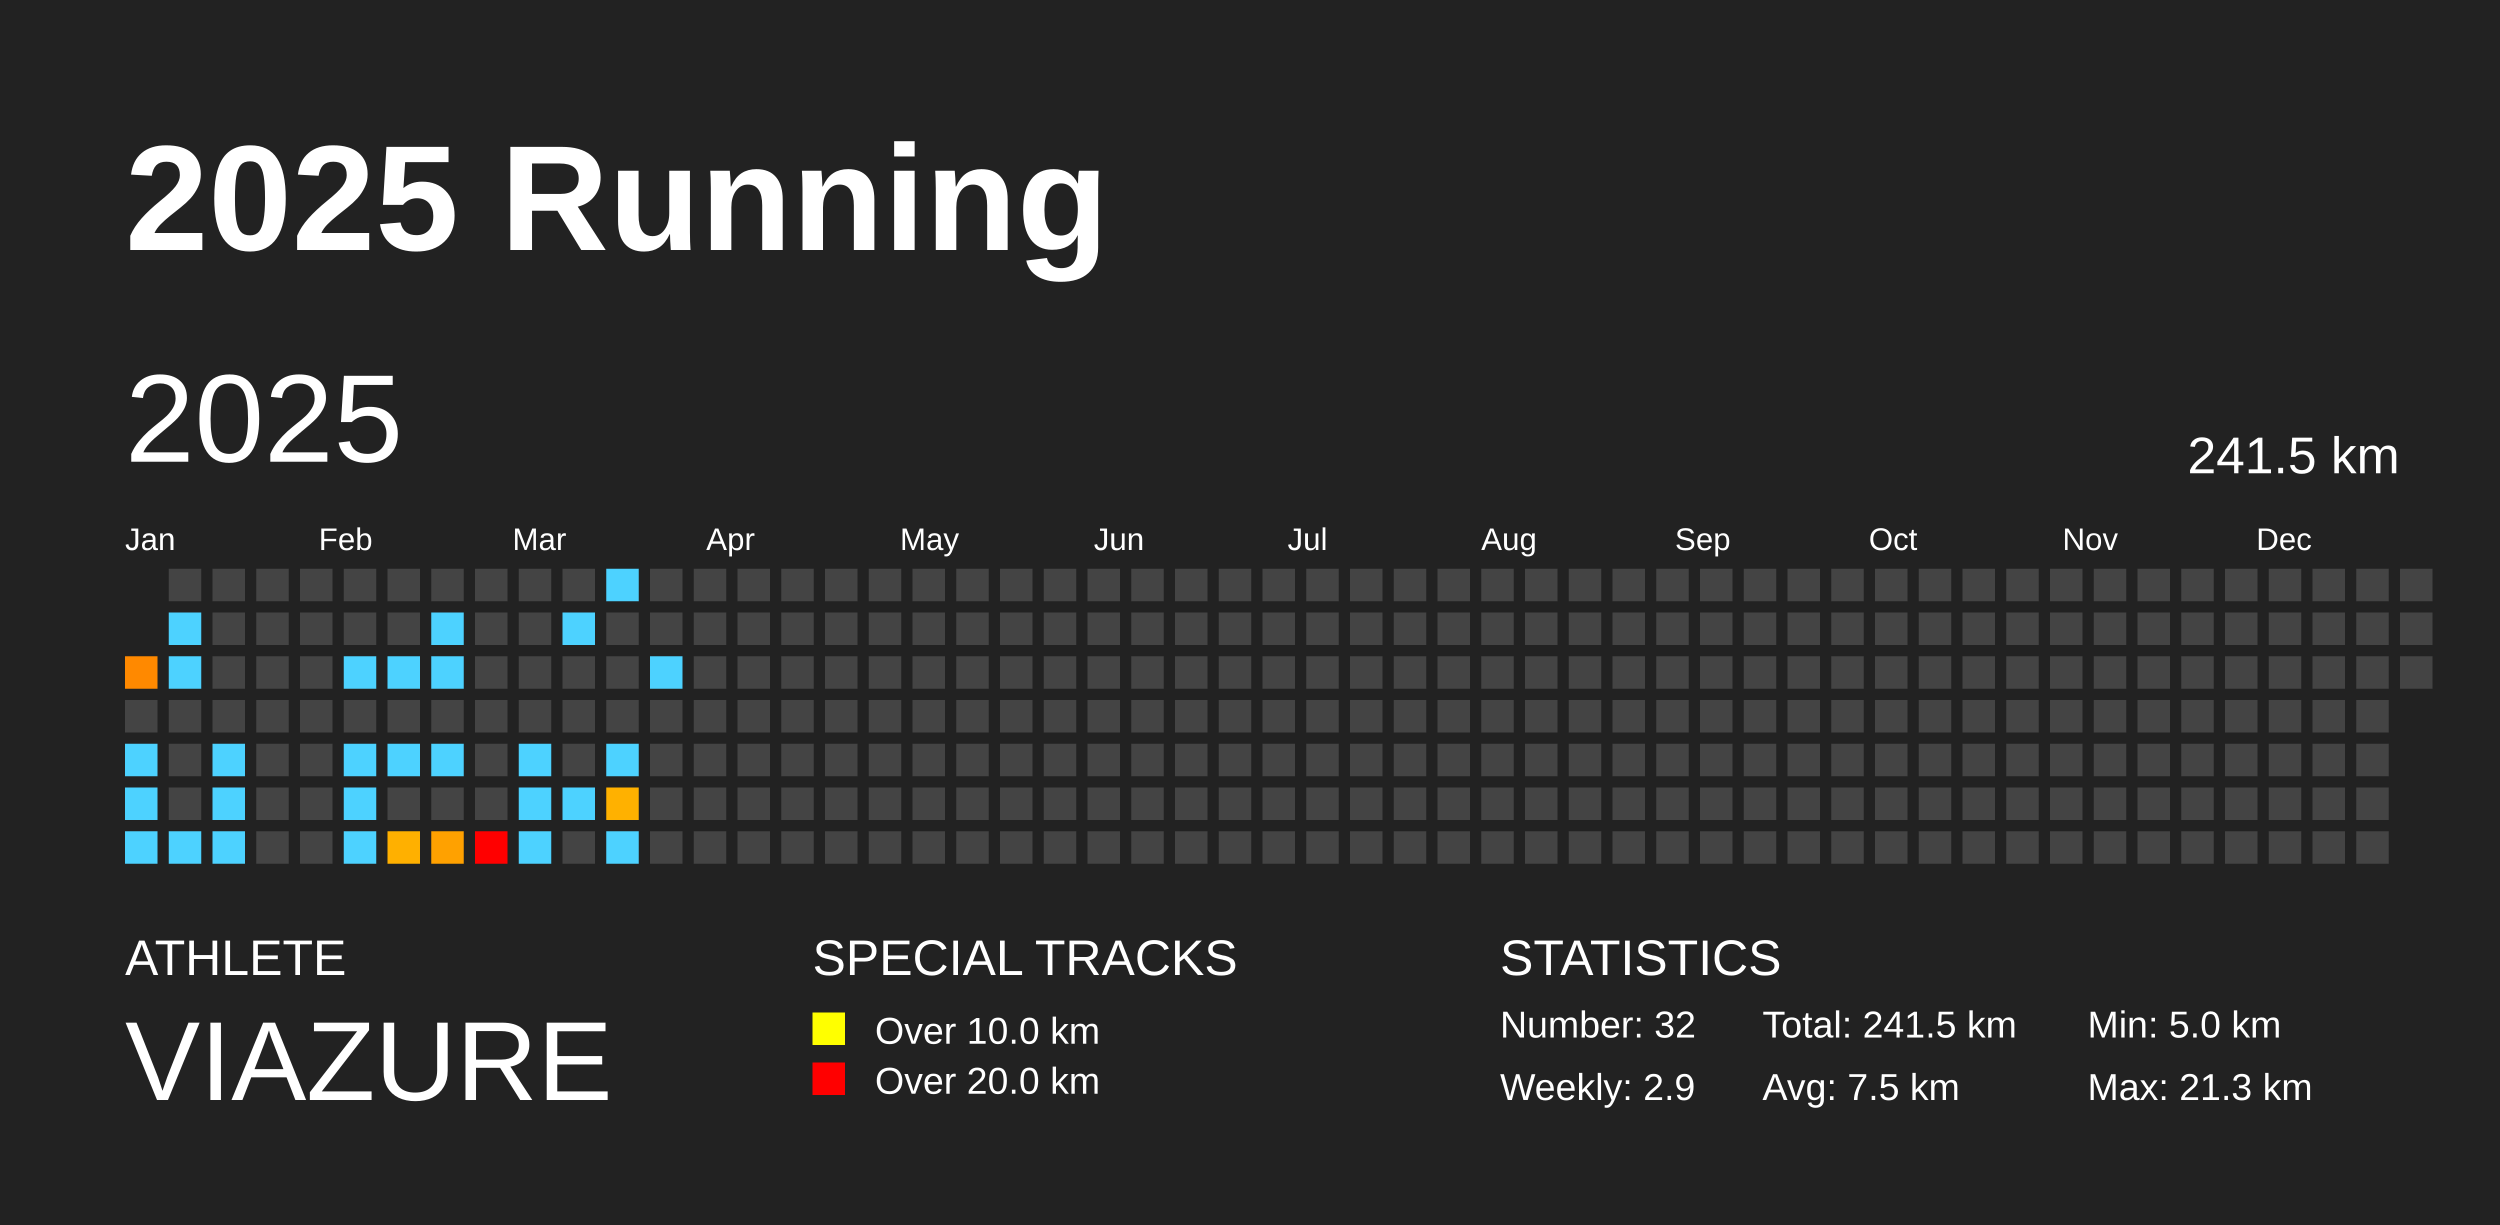
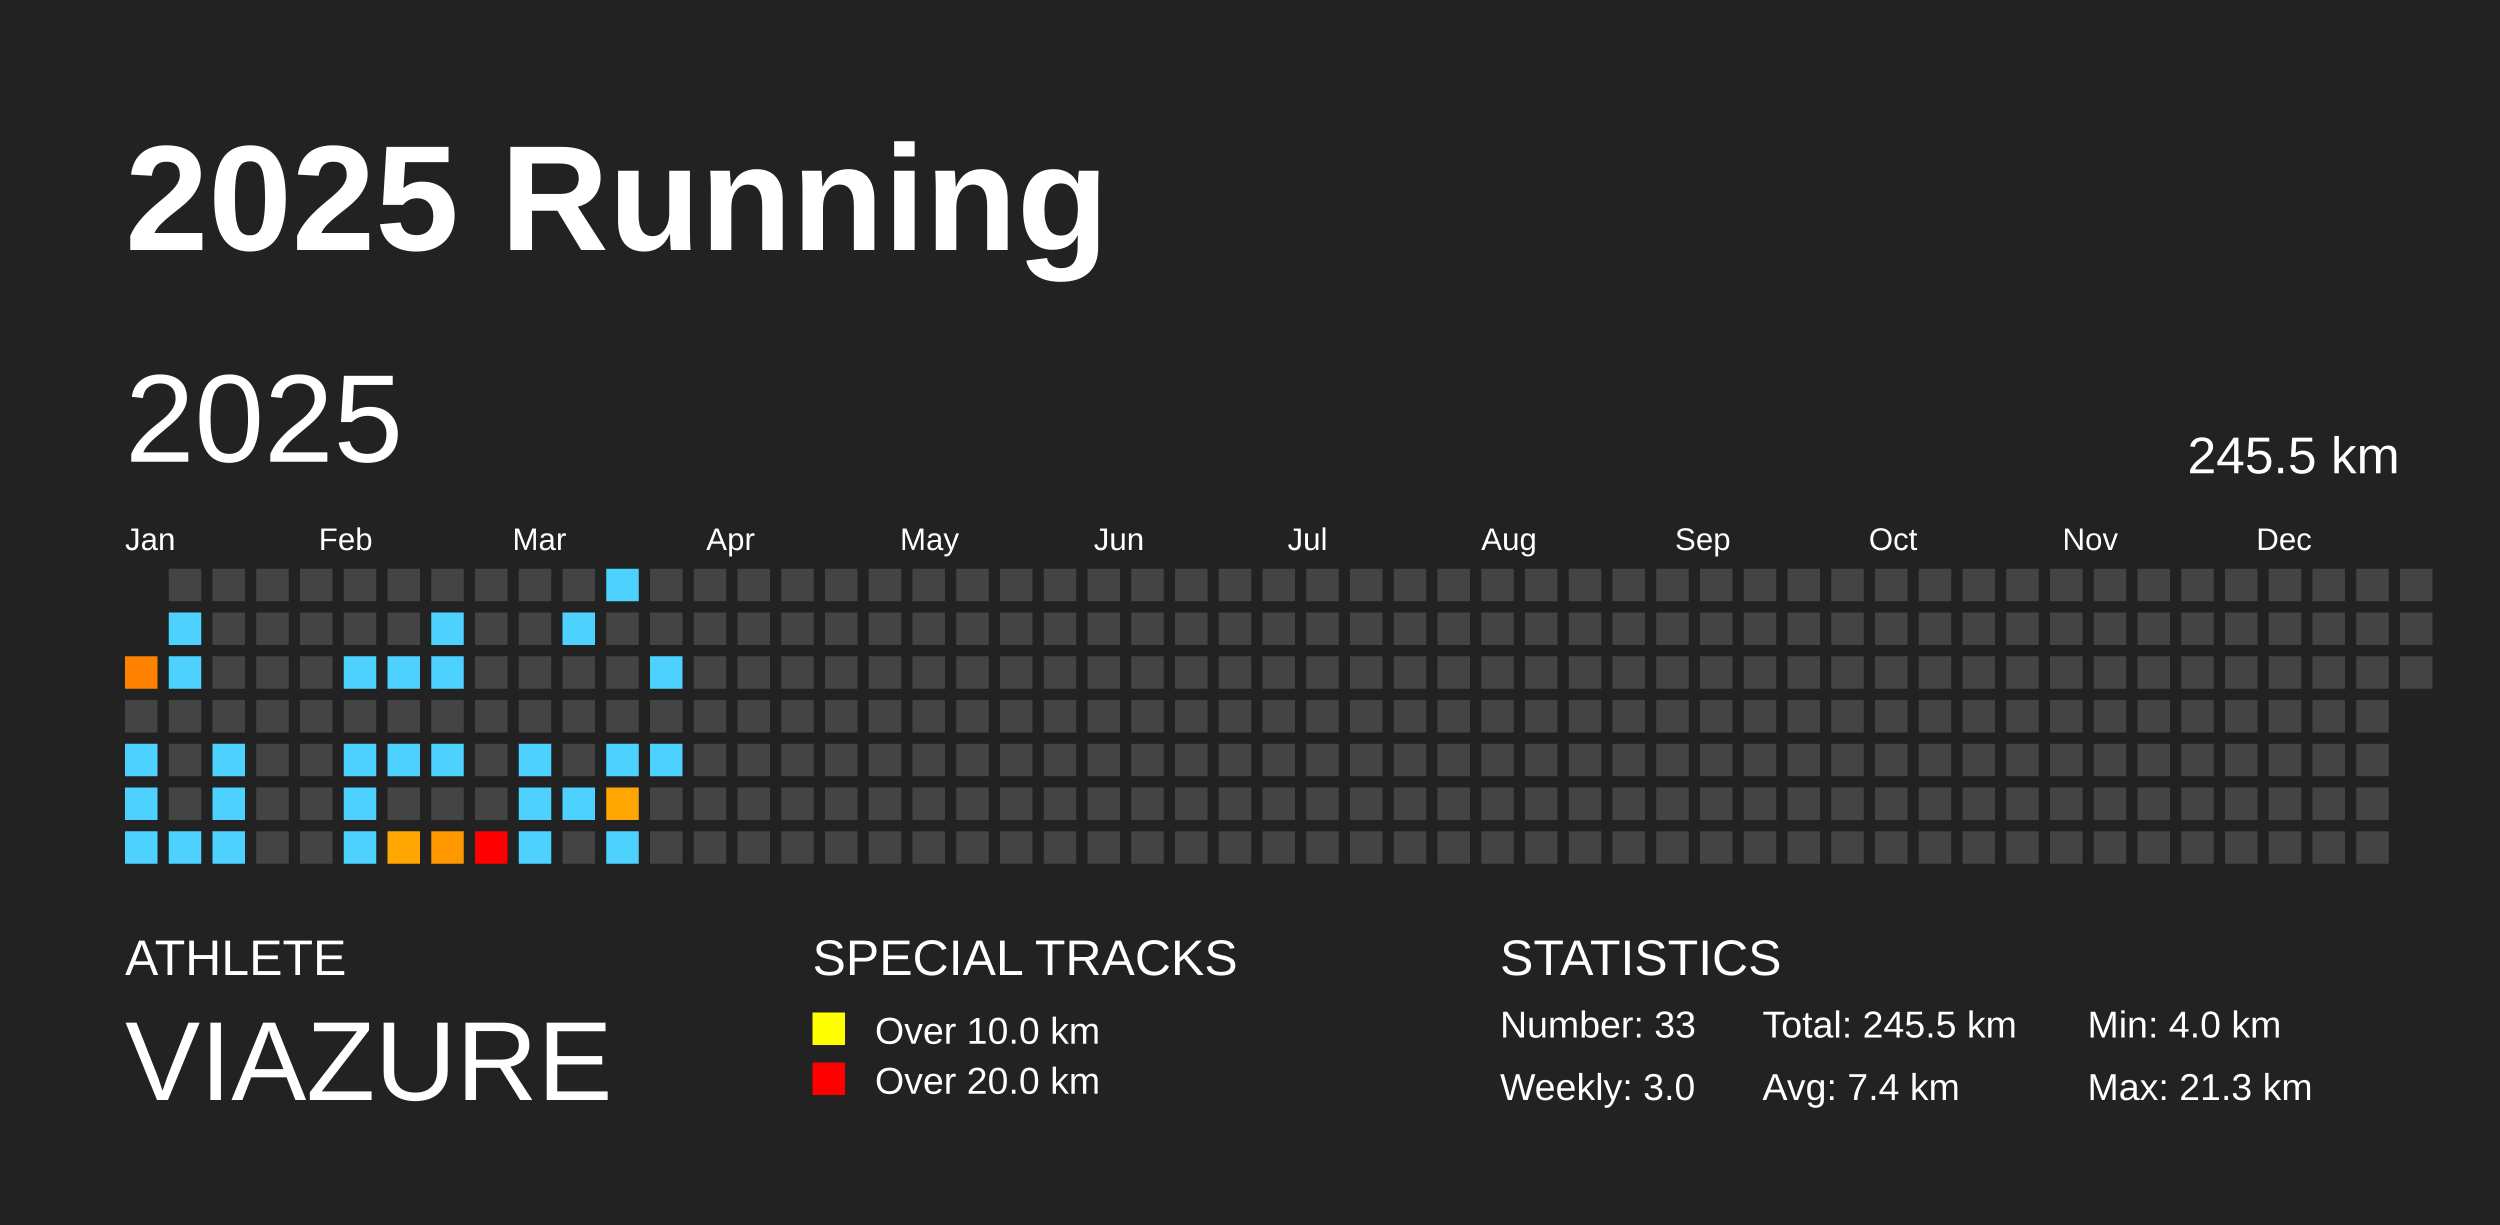
<svg xmlns="http://www.w3.org/2000/svg" baseProfile="full" height="98mm" version="1.1" viewBox="0,0,200,98" width="200mm">
  <defs />
  <rect fill="#222222" height="98" width="200" x="0" y="0" />
  <text fill="#FFFFFF" style="font-size:12px; font-family:Arial; font-weight:bold;" x="10" y="20">2025 Running</text>
  <text fill="#FFFFFF" style="font-size:4px; font-family:Arial" x="10" y="78">ATHLETE</text>
  <text fill="#FFFFFF" style="font-size:9px; font-family:Arial" x="10" y="88">VIAZURE</text>
  <text fill="#FFFFFF" style="font-size:4px; font-family:Arial" x="65" y="78">SPECIAL TRACKS</text>
  <rect fill="yellow" height="2.6" width="2.6" x="65" y="81" />
  <text fill="#FFFFFF" style="font-size:3px; font-family:Arial" x="70" y="83.5">Over 10.0 km</text>
  <rect fill="red" height="2.6" width="2.6" x="65" y="85" />
  <text fill="#FFFFFF" style="font-size:3px; font-family:Arial" x="70" y="87.5">Over 20.0 km</text>
  <text fill="#FFFFFF" style="font-size:4px; font-family:Arial" x="120" y="78">STATISTICS</text>
-   <text fill="#FFFFFF" style="font-size:3px; font-family:Arial" x="120" y="83">Number: 32</text>
-   <text fill="#FFFFFF" style="font-size:3px; font-family:Arial" x="120" y="88">Weekly: 2.9</text>
-   <text fill="#FFFFFF" style="font-size:3px; font-family:Arial" x="141" y="83">Total: 241.5 km</text>
-   <text fill="#FFFFFF" style="font-size:3px; font-family:Arial" x="141" y="88">Avg: 7.5 km</text>
-   <text fill="#FFFFFF" style="font-size:3px; font-family:Arial" x="167" y="83">Min: 5.0 km</text>
+   <text fill="#FFFFFF" style="font-size:3px; font-family:Arial" x="120" y="83">Number: 33</text>
+   <text fill="#FFFFFF" style="font-size:3px; font-family:Arial" x="120" y="88">Weekly: 3.0</text>
+   <text fill="#FFFFFF" style="font-size:3px; font-family:Arial" x="141" y="83">Total: 245.5 km</text>
+   <text fill="#FFFFFF" style="font-size:3px; font-family:Arial" x="141" y="88">Avg: 7.4 km</text>
+   <text fill="#FFFFFF" style="font-size:3px; font-family:Arial" x="167" y="83">Min: 4.0 km</text>
  <text fill="#FFFFFF" style="font-size:3px; font-family:Arial" x="167" y="88">Max: 21.3 km</text>
  <text dominant-baseline="hanging" fill="#FFFFFF" style="font-size:10.0px; font-family:Arial;" x="10" y="30">2025</text>
-   <text dominant-baseline="hanging" fill="#FFFFFF" style="font-size:4.125px; font-family:Arial;" x="175" y="35">241.5 km</text>
+   <text dominant-baseline="hanging" fill="#FFFFFF" style="font-size:4.125px; font-family:Arial;" x="175" y="35">245.5 km</text>
  <text fill="#FFFFFF" style="font-size:2.5px; font-family:Arial" x="10.0" y="44">Jan</text>
  <text fill="#FFFFFF" style="font-size:2.5px; font-family:Arial" x="25.5" y="44">Feb</text>
  <text fill="#FFFFFF" style="font-size:2.5px; font-family:Arial" x="41.0" y="44">Mar</text>
  <text fill="#FFFFFF" style="font-size:2.5px; font-family:Arial" x="56.5" y="44">Apr</text>
  <text fill="#FFFFFF" style="font-size:2.5px; font-family:Arial" x="72.0" y="44">May</text>
  <text fill="#FFFFFF" style="font-size:2.5px; font-family:Arial" x="87.5" y="44">Jun</text>
  <text fill="#FFFFFF" style="font-size:2.5px; font-family:Arial" x="103.0" y="44">Jul</text>
  <text fill="#FFFFFF" style="font-size:2.5px; font-family:Arial" x="118.5" y="44">Aug</text>
  <text fill="#FFFFFF" style="font-size:2.5px; font-family:Arial" x="134.0" y="44">Sep</text>
  <text fill="#FFFFFF" style="font-size:2.5px; font-family:Arial" x="149.5" y="44">Oct</text>
  <text fill="#FFFFFF" style="font-size:2.5px; font-family:Arial" x="165.0" y="44">Nov</text>
  <text fill="#FFFFFF" style="font-size:2.5px; font-family:Arial" x="180.5" y="44">Dec</text>
-   <rect fill="#ff8900" height="2.6" width="2.6" x="10.0" y="52.5" />
+   <rect fill="#ff8100" height="2.6" width="2.6" x="10.0" y="52.5" />
  <rect fill="#444444" height="2.6" width="2.6" x="10.0" y="56.0" />
  <rect fill="#4dd2ff" height="2.6" width="2.6" x="10.0" y="59.5" />
  <rect fill="#4dd2ff" height="2.6" width="2.6" x="10.0" y="63.0" />
  <rect fill="#4dd2ff" height="2.6" width="2.6" x="10.0" y="66.5" />
  <rect fill="#444444" height="2.6" width="2.6" x="13.5" y="45.5" />
  <rect fill="#4dd2ff" height="2.6" width="2.6" x="13.5" y="49.0" />
  <rect fill="#4dd2ff" height="2.6" width="2.6" x="13.5" y="52.5" />
  <rect fill="#444444" height="2.6" width="2.6" x="13.5" y="56.0" />
  <rect fill="#444444" height="2.6" width="2.6" x="13.5" y="59.5" />
  <rect fill="#444444" height="2.6" width="2.6" x="13.5" y="63.0" />
  <rect fill="#4dd2ff" height="2.6" width="2.6" x="13.5" y="66.5" />
  <rect fill="#444444" height="2.6" width="2.6" x="17.0" y="45.5" />
  <rect fill="#444444" height="2.6" width="2.6" x="17.0" y="49.0" />
  <rect fill="#444444" height="2.6" width="2.6" x="17.0" y="52.5" />
  <rect fill="#444444" height="2.6" width="2.6" x="17.0" y="56.0" />
  <rect fill="#4dd2ff" height="2.6" width="2.6" x="17.0" y="59.5" />
  <rect fill="#4dd2ff" height="2.6" width="2.6" x="17.0" y="63.0" />
  <rect fill="#4dd2ff" height="2.6" width="2.6" x="17.0" y="66.5" />
  <rect fill="#444444" height="2.6" width="2.6" x="20.5" y="45.5" />
  <rect fill="#444444" height="2.6" width="2.6" x="20.5" y="49.0" />
  <rect fill="#444444" height="2.6" width="2.6" x="20.5" y="52.5" />
  <rect fill="#444444" height="2.6" width="2.6" x="20.5" y="56.0" />
  <rect fill="#444444" height="2.6" width="2.6" x="20.5" y="59.5" />
  <rect fill="#444444" height="2.6" width="2.6" x="20.5" y="63.0" />
  <rect fill="#444444" height="2.6" width="2.6" x="20.5" y="66.5" />
  <rect fill="#444444" height="2.6" width="2.6" x="24.0" y="45.5" />
  <rect fill="#444444" height="2.6" width="2.6" x="24.0" y="49.0" />
  <rect fill="#444444" height="2.6" width="2.6" x="24.0" y="52.5" />
  <rect fill="#444444" height="2.6" width="2.6" x="24.0" y="56.0" />
  <rect fill="#444444" height="2.6" width="2.6" x="24.0" y="59.5" />
  <rect fill="#444444" height="2.6" width="2.6" x="24.0" y="63.0" />
  <rect fill="#444444" height="2.6" width="2.6" x="24.0" y="66.5" />
  <rect fill="#444444" height="2.6" width="2.6" x="27.5" y="45.5" />
  <rect fill="#444444" height="2.6" width="2.6" x="27.5" y="49.0" />
  <rect fill="#4dd2ff" height="2.6" width="2.6" x="27.5" y="52.5" />
  <rect fill="#444444" height="2.6" width="2.6" x="27.5" y="56.0" />
  <rect fill="#4dd2ff" height="2.6" width="2.6" x="27.5" y="59.5" />
  <rect fill="#4dd2ff" height="2.6" width="2.6" x="27.5" y="63.0" />
  <rect fill="#4dd2ff" height="2.6" width="2.6" x="27.5" y="66.5" />
  <rect fill="#444444" height="2.6" width="2.6" x="31.0" y="45.5" />
  <rect fill="#444444" height="2.6" width="2.6" x="31.0" y="49.0" />
  <rect fill="#4dd2ff" height="2.6" width="2.6" x="31.0" y="52.5" />
  <rect fill="#444444" height="2.6" width="2.6" x="31.0" y="56.0" />
  <rect fill="#4dd2ff" height="2.6" width="2.6" x="31.0" y="59.5" />
  <rect fill="#444444" height="2.6" width="2.6" x="31.0" y="63.0" />
-   <rect fill="#ffb000" height="2.6" width="2.6" x="31.0" y="66.5" />
+   <rect fill="#ffa600" height="2.6" width="2.6" x="31.0" y="66.5" />
  <rect fill="#444444" height="2.6" width="2.6" x="34.5" y="45.5" />
  <rect fill="#4dd2ff" height="2.6" width="2.6" x="34.5" y="49.0" />
  <rect fill="#4dd2ff" height="2.6" width="2.6" x="34.5" y="52.5" />
  <rect fill="#444444" height="2.6" width="2.6" x="34.5" y="56.0" />
  <rect fill="#4dd2ff" height="2.6" width="2.6" x="34.5" y="59.5" />
  <rect fill="#444444" height="2.6" width="2.6" x="34.5" y="63.0" />
-   <rect fill="#ffa100" height="2.6" width="2.6" x="34.5" y="66.5" />
+   <rect fill="#ff9800" height="2.6" width="2.6" x="34.5" y="66.5" />
  <rect fill="#444444" height="2.6" width="2.6" x="38.0" y="45.5" />
  <rect fill="#444444" height="2.6" width="2.6" x="38.0" y="49.0" />
  <rect fill="#444444" height="2.6" width="2.6" x="38.0" y="52.5" />
  <rect fill="#444444" height="2.6" width="2.6" x="38.0" y="56.0" />
  <rect fill="#444444" height="2.6" width="2.6" x="38.0" y="59.5" />
  <rect fill="#444444" height="2.6" width="2.6" x="38.0" y="63.0" />
  <rect fill="red" height="2.6" width="2.6" x="38.0" y="66.5" />
  <rect fill="#444444" height="2.6" width="2.6" x="41.5" y="45.5" />
  <rect fill="#444444" height="2.6" width="2.6" x="41.5" y="49.0" />
  <rect fill="#444444" height="2.6" width="2.6" x="41.5" y="52.5" />
  <rect fill="#444444" height="2.6" width="2.6" x="41.5" y="56.0" />
  <rect fill="#4dd2ff" height="2.6" width="2.6" x="41.5" y="59.5" />
  <rect fill="#4dd2ff" height="2.6" width="2.6" x="41.5" y="63.0" />
  <rect fill="#4dd2ff" height="2.6" width="2.6" x="41.5" y="66.5" />
  <rect fill="#444444" height="2.6" width="2.6" x="45.0" y="45.5" />
  <rect fill="#4dd2ff" height="2.6" width="2.6" x="45.0" y="49.0" />
  <rect fill="#444444" height="2.6" width="2.6" x="45.0" y="52.5" />
  <rect fill="#444444" height="2.6" width="2.6" x="45.0" y="56.0" />
  <rect fill="#444444" height="2.6" width="2.6" x="45.0" y="59.5" />
  <rect fill="#4dd2ff" height="2.6" width="2.6" x="45.0" y="63.0" />
  <rect fill="#444444" height="2.6" width="2.6" x="45.0" y="66.5" />
  <rect fill="#4dd2ff" height="2.6" width="2.6" x="48.5" y="45.5" />
  <rect fill="#444444" height="2.6" width="2.6" x="48.5" y="49.0" />
  <rect fill="#444444" height="2.6" width="2.6" x="48.5" y="52.5" />
  <rect fill="#444444" height="2.6" width="2.6" x="48.5" y="56.0" />
  <rect fill="#4dd2ff" height="2.6" width="2.6" x="48.5" y="59.5" />
-   <rect fill="#ffb100" height="2.6" width="2.6" x="48.5" y="63.0" />
+   <rect fill="#ffa700" height="2.6" width="2.6" x="48.5" y="63.0" />
  <rect fill="#4dd2ff" height="2.6" width="2.6" x="48.5" y="66.5" />
  <rect fill="#444444" height="2.6" width="2.6" x="52.0" y="45.5" />
  <rect fill="#444444" height="2.6" width="2.6" x="52.0" y="49.0" />
  <rect fill="#4dd2ff" height="2.6" width="2.6" x="52.0" y="52.5" />
  <rect fill="#444444" height="2.6" width="2.6" x="52.0" y="56.0" />
-   <rect fill="#444444" height="2.6" width="2.6" x="52.0" y="59.5" />
+   <rect fill="#4dd2ff" height="2.6" width="2.6" x="52.0" y="59.5" />
  <rect fill="#444444" height="2.6" width="2.6" x="52.0" y="63.0" />
  <rect fill="#444444" height="2.6" width="2.6" x="52.0" y="66.5" />
  <rect fill="#444444" height="2.6" width="2.6" x="55.5" y="45.5" />
  <rect fill="#444444" height="2.6" width="2.6" x="55.5" y="49.0" />
  <rect fill="#444444" height="2.6" width="2.6" x="55.5" y="52.5" />
  <rect fill="#444444" height="2.6" width="2.6" x="55.5" y="56.0" />
  <rect fill="#444444" height="2.6" width="2.6" x="55.5" y="59.5" />
  <rect fill="#444444" height="2.6" width="2.6" x="55.5" y="63.0" />
  <rect fill="#444444" height="2.6" width="2.6" x="55.5" y="66.5" />
  <rect fill="#444444" height="2.6" width="2.6" x="59.0" y="45.5" />
  <rect fill="#444444" height="2.6" width="2.6" x="59.0" y="49.0" />
  <rect fill="#444444" height="2.6" width="2.6" x="59.0" y="52.5" />
  <rect fill="#444444" height="2.6" width="2.6" x="59.0" y="56.0" />
  <rect fill="#444444" height="2.6" width="2.6" x="59.0" y="59.5" />
  <rect fill="#444444" height="2.6" width="2.6" x="59.0" y="63.0" />
  <rect fill="#444444" height="2.6" width="2.6" x="59.0" y="66.5" />
  <rect fill="#444444" height="2.6" width="2.6" x="62.5" y="45.5" />
  <rect fill="#444444" height="2.6" width="2.6" x="62.5" y="49.0" />
  <rect fill="#444444" height="2.6" width="2.6" x="62.5" y="52.5" />
  <rect fill="#444444" height="2.6" width="2.6" x="62.5" y="56.0" />
  <rect fill="#444444" height="2.6" width="2.6" x="62.5" y="59.5" />
  <rect fill="#444444" height="2.6" width="2.6" x="62.5" y="63.0" />
  <rect fill="#444444" height="2.6" width="2.6" x="62.5" y="66.5" />
  <rect fill="#444444" height="2.6" width="2.6" x="66.0" y="45.5" />
  <rect fill="#444444" height="2.6" width="2.6" x="66.0" y="49.0" />
  <rect fill="#444444" height="2.6" width="2.6" x="66.0" y="52.5" />
  <rect fill="#444444" height="2.6" width="2.6" x="66.0" y="56.0" />
  <rect fill="#444444" height="2.6" width="2.6" x="66.0" y="59.5" />
  <rect fill="#444444" height="2.6" width="2.6" x="66.0" y="63.0" />
  <rect fill="#444444" height="2.6" width="2.6" x="66.0" y="66.5" />
  <rect fill="#444444" height="2.6" width="2.6" x="69.5" y="45.5" />
  <rect fill="#444444" height="2.6" width="2.6" x="69.5" y="49.0" />
  <rect fill="#444444" height="2.6" width="2.6" x="69.5" y="52.5" />
  <rect fill="#444444" height="2.6" width="2.6" x="69.5" y="56.0" />
  <rect fill="#444444" height="2.6" width="2.6" x="69.5" y="59.5" />
  <rect fill="#444444" height="2.6" width="2.6" x="69.5" y="63.0" />
  <rect fill="#444444" height="2.6" width="2.6" x="69.5" y="66.5" />
  <rect fill="#444444" height="2.6" width="2.6" x="73.0" y="45.5" />
  <rect fill="#444444" height="2.6" width="2.6" x="73.0" y="49.0" />
  <rect fill="#444444" height="2.6" width="2.6" x="73.0" y="52.5" />
  <rect fill="#444444" height="2.6" width="2.6" x="73.0" y="56.0" />
  <rect fill="#444444" height="2.6" width="2.6" x="73.0" y="59.5" />
  <rect fill="#444444" height="2.6" width="2.6" x="73.0" y="63.0" />
  <rect fill="#444444" height="2.6" width="2.6" x="73.0" y="66.5" />
  <rect fill="#444444" height="2.6" width="2.6" x="76.5" y="45.5" />
  <rect fill="#444444" height="2.6" width="2.6" x="76.5" y="49.0" />
  <rect fill="#444444" height="2.6" width="2.6" x="76.5" y="52.5" />
  <rect fill="#444444" height="2.6" width="2.6" x="76.5" y="56.0" />
  <rect fill="#444444" height="2.6" width="2.6" x="76.5" y="59.5" />
  <rect fill="#444444" height="2.6" width="2.6" x="76.5" y="63.0" />
  <rect fill="#444444" height="2.6" width="2.6" x="76.5" y="66.5" />
  <rect fill="#444444" height="2.6" width="2.6" x="80.0" y="45.5" />
  <rect fill="#444444" height="2.6" width="2.6" x="80.0" y="49.0" />
  <rect fill="#444444" height="2.6" width="2.6" x="80.0" y="52.5" />
  <rect fill="#444444" height="2.6" width="2.6" x="80.0" y="56.0" />
  <rect fill="#444444" height="2.6" width="2.6" x="80.0" y="59.5" />
  <rect fill="#444444" height="2.6" width="2.6" x="80.0" y="63.0" />
  <rect fill="#444444" height="2.6" width="2.6" x="80.0" y="66.5" />
  <rect fill="#444444" height="2.6" width="2.6" x="83.5" y="45.5" />
  <rect fill="#444444" height="2.6" width="2.6" x="83.5" y="49.0" />
  <rect fill="#444444" height="2.6" width="2.6" x="83.5" y="52.5" />
  <rect fill="#444444" height="2.6" width="2.6" x="83.5" y="56.0" />
  <rect fill="#444444" height="2.6" width="2.6" x="83.5" y="59.5" />
  <rect fill="#444444" height="2.6" width="2.6" x="83.5" y="63.0" />
  <rect fill="#444444" height="2.6" width="2.6" x="83.5" y="66.5" />
  <rect fill="#444444" height="2.6" width="2.6" x="87.0" y="45.5" />
  <rect fill="#444444" height="2.6" width="2.6" x="87.0" y="49.0" />
  <rect fill="#444444" height="2.6" width="2.6" x="87.0" y="52.5" />
  <rect fill="#444444" height="2.6" width="2.6" x="87.0" y="56.0" />
  <rect fill="#444444" height="2.6" width="2.6" x="87.0" y="59.5" />
  <rect fill="#444444" height="2.6" width="2.6" x="87.0" y="63.0" />
  <rect fill="#444444" height="2.6" width="2.6" x="87.0" y="66.5" />
  <rect fill="#444444" height="2.6" width="2.6" x="90.5" y="45.5" />
  <rect fill="#444444" height="2.6" width="2.6" x="90.5" y="49.0" />
  <rect fill="#444444" height="2.6" width="2.6" x="90.5" y="52.5" />
  <rect fill="#444444" height="2.6" width="2.6" x="90.5" y="56.0" />
  <rect fill="#444444" height="2.6" width="2.6" x="90.5" y="59.5" />
  <rect fill="#444444" height="2.6" width="2.6" x="90.5" y="63.0" />
  <rect fill="#444444" height="2.6" width="2.6" x="90.5" y="66.5" />
  <rect fill="#444444" height="2.6" width="2.6" x="94.0" y="45.5" />
  <rect fill="#444444" height="2.6" width="2.6" x="94.0" y="49.0" />
  <rect fill="#444444" height="2.6" width="2.6" x="94.0" y="52.5" />
  <rect fill="#444444" height="2.6" width="2.6" x="94.0" y="56.0" />
  <rect fill="#444444" height="2.6" width="2.6" x="94.0" y="59.5" />
  <rect fill="#444444" height="2.6" width="2.6" x="94.0" y="63.0" />
  <rect fill="#444444" height="2.6" width="2.6" x="94.0" y="66.5" />
  <rect fill="#444444" height="2.6" width="2.6" x="97.5" y="45.5" />
  <rect fill="#444444" height="2.6" width="2.6" x="97.5" y="49.0" />
  <rect fill="#444444" height="2.6" width="2.6" x="97.5" y="52.5" />
  <rect fill="#444444" height="2.6" width="2.6" x="97.5" y="56.0" />
  <rect fill="#444444" height="2.6" width="2.6" x="97.5" y="59.5" />
  <rect fill="#444444" height="2.6" width="2.6" x="97.5" y="63.0" />
  <rect fill="#444444" height="2.6" width="2.6" x="97.5" y="66.5" />
  <rect fill="#444444" height="2.6" width="2.6" x="101.0" y="45.5" />
  <rect fill="#444444" height="2.6" width="2.6" x="101.0" y="49.0" />
  <rect fill="#444444" height="2.6" width="2.6" x="101.0" y="52.5" />
  <rect fill="#444444" height="2.6" width="2.6" x="101.0" y="56.0" />
  <rect fill="#444444" height="2.6" width="2.6" x="101.0" y="59.5" />
  <rect fill="#444444" height="2.6" width="2.6" x="101.0" y="63.0" />
  <rect fill="#444444" height="2.6" width="2.6" x="101.0" y="66.5" />
  <rect fill="#444444" height="2.6" width="2.6" x="104.5" y="45.5" />
  <rect fill="#444444" height="2.6" width="2.6" x="104.5" y="49.0" />
  <rect fill="#444444" height="2.6" width="2.6" x="104.5" y="52.5" />
  <rect fill="#444444" height="2.6" width="2.6" x="104.5" y="56.0" />
  <rect fill="#444444" height="2.6" width="2.6" x="104.5" y="59.5" />
  <rect fill="#444444" height="2.6" width="2.6" x="104.5" y="63.0" />
  <rect fill="#444444" height="2.6" width="2.6" x="104.5" y="66.5" />
  <rect fill="#444444" height="2.6" width="2.6" x="108.0" y="45.5" />
  <rect fill="#444444" height="2.6" width="2.6" x="108.0" y="49.0" />
  <rect fill="#444444" height="2.6" width="2.6" x="108.0" y="52.5" />
  <rect fill="#444444" height="2.6" width="2.6" x="108.0" y="56.0" />
  <rect fill="#444444" height="2.6" width="2.6" x="108.0" y="59.5" />
  <rect fill="#444444" height="2.6" width="2.6" x="108.0" y="63.0" />
  <rect fill="#444444" height="2.6" width="2.6" x="108.0" y="66.5" />
  <rect fill="#444444" height="2.6" width="2.6" x="111.5" y="45.5" />
  <rect fill="#444444" height="2.6" width="2.6" x="111.5" y="49.0" />
  <rect fill="#444444" height="2.6" width="2.6" x="111.5" y="52.5" />
  <rect fill="#444444" height="2.6" width="2.6" x="111.5" y="56.0" />
  <rect fill="#444444" height="2.6" width="2.6" x="111.5" y="59.5" />
  <rect fill="#444444" height="2.6" width="2.6" x="111.5" y="63.0" />
  <rect fill="#444444" height="2.6" width="2.6" x="111.5" y="66.5" />
  <rect fill="#444444" height="2.6" width="2.6" x="115.0" y="45.5" />
  <rect fill="#444444" height="2.6" width="2.6" x="115.0" y="49.0" />
  <rect fill="#444444" height="2.6" width="2.6" x="115.0" y="52.5" />
  <rect fill="#444444" height="2.6" width="2.6" x="115.0" y="56.0" />
  <rect fill="#444444" height="2.6" width="2.6" x="115.0" y="59.5" />
  <rect fill="#444444" height="2.6" width="2.6" x="115.0" y="63.0" />
  <rect fill="#444444" height="2.6" width="2.6" x="115.0" y="66.5" />
  <rect fill="#444444" height="2.6" width="2.6" x="118.5" y="45.5" />
  <rect fill="#444444" height="2.6" width="2.6" x="118.5" y="49.0" />
  <rect fill="#444444" height="2.6" width="2.6" x="118.5" y="52.5" />
  <rect fill="#444444" height="2.6" width="2.6" x="118.5" y="56.0" />
  <rect fill="#444444" height="2.6" width="2.6" x="118.5" y="59.5" />
  <rect fill="#444444" height="2.6" width="2.6" x="118.5" y="63.0" />
  <rect fill="#444444" height="2.6" width="2.6" x="118.5" y="66.5" />
  <rect fill="#444444" height="2.6" width="2.6" x="122.0" y="45.5" />
  <rect fill="#444444" height="2.6" width="2.6" x="122.0" y="49.0" />
  <rect fill="#444444" height="2.6" width="2.6" x="122.0" y="52.5" />
  <rect fill="#444444" height="2.6" width="2.6" x="122.0" y="56.0" />
  <rect fill="#444444" height="2.6" width="2.6" x="122.0" y="59.5" />
  <rect fill="#444444" height="2.6" width="2.6" x="122.0" y="63.0" />
  <rect fill="#444444" height="2.6" width="2.6" x="122.0" y="66.5" />
  <rect fill="#444444" height="2.6" width="2.6" x="125.5" y="45.5" />
  <rect fill="#444444" height="2.6" width="2.6" x="125.5" y="49.0" />
  <rect fill="#444444" height="2.6" width="2.6" x="125.5" y="52.5" />
  <rect fill="#444444" height="2.6" width="2.6" x="125.5" y="56.0" />
  <rect fill="#444444" height="2.6" width="2.6" x="125.5" y="59.5" />
  <rect fill="#444444" height="2.6" width="2.6" x="125.5" y="63.0" />
  <rect fill="#444444" height="2.6" width="2.6" x="125.5" y="66.5" />
  <rect fill="#444444" height="2.6" width="2.6" x="129.0" y="45.5" />
  <rect fill="#444444" height="2.6" width="2.6" x="129.0" y="49.0" />
  <rect fill="#444444" height="2.6" width="2.6" x="129.0" y="52.5" />
  <rect fill="#444444" height="2.6" width="2.6" x="129.0" y="56.0" />
  <rect fill="#444444" height="2.6" width="2.6" x="129.0" y="59.5" />
  <rect fill="#444444" height="2.6" width="2.6" x="129.0" y="63.0" />
  <rect fill="#444444" height="2.6" width="2.6" x="129.0" y="66.5" />
  <rect fill="#444444" height="2.6" width="2.6" x="132.5" y="45.5" />
  <rect fill="#444444" height="2.6" width="2.6" x="132.5" y="49.0" />
  <rect fill="#444444" height="2.6" width="2.6" x="132.5" y="52.5" />
  <rect fill="#444444" height="2.6" width="2.6" x="132.5" y="56.0" />
  <rect fill="#444444" height="2.6" width="2.6" x="132.5" y="59.5" />
  <rect fill="#444444" height="2.6" width="2.6" x="132.5" y="63.0" />
  <rect fill="#444444" height="2.6" width="2.6" x="132.5" y="66.5" />
  <rect fill="#444444" height="2.6" width="2.6" x="136.0" y="45.5" />
  <rect fill="#444444" height="2.6" width="2.6" x="136.0" y="49.0" />
  <rect fill="#444444" height="2.6" width="2.6" x="136.0" y="52.5" />
  <rect fill="#444444" height="2.6" width="2.6" x="136.0" y="56.0" />
  <rect fill="#444444" height="2.6" width="2.6" x="136.0" y="59.5" />
  <rect fill="#444444" height="2.6" width="2.6" x="136.0" y="63.0" />
  <rect fill="#444444" height="2.6" width="2.6" x="136.0" y="66.5" />
  <rect fill="#444444" height="2.6" width="2.6" x="139.5" y="45.5" />
  <rect fill="#444444" height="2.6" width="2.6" x="139.5" y="49.0" />
  <rect fill="#444444" height="2.6" width="2.6" x="139.5" y="52.5" />
  <rect fill="#444444" height="2.6" width="2.6" x="139.5" y="56.0" />
  <rect fill="#444444" height="2.6" width="2.6" x="139.5" y="59.5" />
  <rect fill="#444444" height="2.6" width="2.6" x="139.5" y="63.0" />
  <rect fill="#444444" height="2.6" width="2.6" x="139.5" y="66.5" />
  <rect fill="#444444" height="2.6" width="2.6" x="143.0" y="45.5" />
  <rect fill="#444444" height="2.6" width="2.6" x="143.0" y="49.0" />
  <rect fill="#444444" height="2.6" width="2.6" x="143.0" y="52.5" />
  <rect fill="#444444" height="2.6" width="2.6" x="143.0" y="56.0" />
  <rect fill="#444444" height="2.6" width="2.6" x="143.0" y="59.5" />
  <rect fill="#444444" height="2.6" width="2.6" x="143.0" y="63.0" />
  <rect fill="#444444" height="2.6" width="2.6" x="143.0" y="66.5" />
  <rect fill="#444444" height="2.6" width="2.6" x="146.5" y="45.5" />
  <rect fill="#444444" height="2.6" width="2.6" x="146.5" y="49.0" />
  <rect fill="#444444" height="2.6" width="2.6" x="146.5" y="52.5" />
  <rect fill="#444444" height="2.6" width="2.6" x="146.5" y="56.0" />
  <rect fill="#444444" height="2.6" width="2.6" x="146.5" y="59.5" />
  <rect fill="#444444" height="2.6" width="2.6" x="146.5" y="63.0" />
  <rect fill="#444444" height="2.6" width="2.6" x="146.5" y="66.5" />
  <rect fill="#444444" height="2.6" width="2.6" x="150.0" y="45.5" />
  <rect fill="#444444" height="2.6" width="2.6" x="150.0" y="49.0" />
  <rect fill="#444444" height="2.6" width="2.6" x="150.0" y="52.5" />
  <rect fill="#444444" height="2.6" width="2.6" x="150.0" y="56.0" />
  <rect fill="#444444" height="2.6" width="2.6" x="150.0" y="59.5" />
  <rect fill="#444444" height="2.6" width="2.6" x="150.0" y="63.0" />
  <rect fill="#444444" height="2.6" width="2.6" x="150.0" y="66.5" />
  <rect fill="#444444" height="2.6" width="2.6" x="153.5" y="45.5" />
  <rect fill="#444444" height="2.6" width="2.6" x="153.5" y="49.0" />
  <rect fill="#444444" height="2.6" width="2.6" x="153.5" y="52.5" />
  <rect fill="#444444" height="2.6" width="2.6" x="153.5" y="56.0" />
  <rect fill="#444444" height="2.6" width="2.6" x="153.5" y="59.5" />
  <rect fill="#444444" height="2.6" width="2.6" x="153.5" y="63.0" />
  <rect fill="#444444" height="2.6" width="2.6" x="153.5" y="66.5" />
  <rect fill="#444444" height="2.6" width="2.6" x="157.0" y="45.5" />
  <rect fill="#444444" height="2.6" width="2.6" x="157.0" y="49.0" />
  <rect fill="#444444" height="2.6" width="2.6" x="157.0" y="52.5" />
  <rect fill="#444444" height="2.6" width="2.6" x="157.0" y="56.0" />
  <rect fill="#444444" height="2.6" width="2.6" x="157.0" y="59.5" />
  <rect fill="#444444" height="2.6" width="2.6" x="157.0" y="63.0" />
  <rect fill="#444444" height="2.6" width="2.6" x="157.0" y="66.5" />
  <rect fill="#444444" height="2.6" width="2.6" x="160.5" y="45.5" />
  <rect fill="#444444" height="2.6" width="2.6" x="160.5" y="49.0" />
  <rect fill="#444444" height="2.6" width="2.6" x="160.5" y="52.5" />
  <rect fill="#444444" height="2.6" width="2.6" x="160.5" y="56.0" />
  <rect fill="#444444" height="2.6" width="2.6" x="160.5" y="59.5" />
  <rect fill="#444444" height="2.6" width="2.6" x="160.5" y="63.0" />
  <rect fill="#444444" height="2.6" width="2.6" x="160.5" y="66.5" />
  <rect fill="#444444" height="2.6" width="2.6" x="164.0" y="45.5" />
  <rect fill="#444444" height="2.6" width="2.6" x="164.0" y="49.0" />
  <rect fill="#444444" height="2.6" width="2.6" x="164.0" y="52.5" />
  <rect fill="#444444" height="2.6" width="2.6" x="164.0" y="56.0" />
  <rect fill="#444444" height="2.6" width="2.6" x="164.0" y="59.5" />
  <rect fill="#444444" height="2.6" width="2.6" x="164.0" y="63.0" />
  <rect fill="#444444" height="2.6" width="2.6" x="164.0" y="66.5" />
  <rect fill="#444444" height="2.6" width="2.6" x="167.5" y="45.5" />
  <rect fill="#444444" height="2.6" width="2.6" x="167.5" y="49.0" />
  <rect fill="#444444" height="2.6" width="2.6" x="167.5" y="52.5" />
  <rect fill="#444444" height="2.6" width="2.6" x="167.5" y="56.0" />
  <rect fill="#444444" height="2.6" width="2.6" x="167.5" y="59.5" />
  <rect fill="#444444" height="2.6" width="2.6" x="167.5" y="63.0" />
  <rect fill="#444444" height="2.6" width="2.6" x="167.5" y="66.5" />
  <rect fill="#444444" height="2.6" width="2.6" x="171.0" y="45.5" />
  <rect fill="#444444" height="2.6" width="2.6" x="171.0" y="49.0" />
  <rect fill="#444444" height="2.6" width="2.6" x="171.0" y="52.5" />
  <rect fill="#444444" height="2.6" width="2.6" x="171.0" y="56.0" />
  <rect fill="#444444" height="2.6" width="2.6" x="171.0" y="59.5" />
  <rect fill="#444444" height="2.6" width="2.6" x="171.0" y="63.0" />
  <rect fill="#444444" height="2.6" width="2.6" x="171.0" y="66.5" />
  <rect fill="#444444" height="2.6" width="2.6" x="174.5" y="45.5" />
  <rect fill="#444444" height="2.6" width="2.6" x="174.5" y="49.0" />
  <rect fill="#444444" height="2.6" width="2.6" x="174.5" y="52.5" />
  <rect fill="#444444" height="2.6" width="2.6" x="174.5" y="56.0" />
  <rect fill="#444444" height="2.6" width="2.6" x="174.5" y="59.5" />
  <rect fill="#444444" height="2.6" width="2.6" x="174.5" y="63.0" />
  <rect fill="#444444" height="2.6" width="2.6" x="174.5" y="66.5" />
  <rect fill="#444444" height="2.6" width="2.6" x="178.0" y="45.5" />
  <rect fill="#444444" height="2.6" width="2.6" x="178.0" y="49.0" />
  <rect fill="#444444" height="2.6" width="2.6" x="178.0" y="52.5" />
  <rect fill="#444444" height="2.6" width="2.6" x="178.0" y="56.0" />
  <rect fill="#444444" height="2.6" width="2.6" x="178.0" y="59.5" />
  <rect fill="#444444" height="2.6" width="2.6" x="178.0" y="63.0" />
  <rect fill="#444444" height="2.6" width="2.6" x="178.0" y="66.5" />
  <rect fill="#444444" height="2.6" width="2.6" x="181.5" y="45.5" />
  <rect fill="#444444" height="2.6" width="2.6" x="181.5" y="49.0" />
  <rect fill="#444444" height="2.6" width="2.6" x="181.5" y="52.5" />
  <rect fill="#444444" height="2.6" width="2.6" x="181.5" y="56.0" />
  <rect fill="#444444" height="2.6" width="2.6" x="181.5" y="59.5" />
  <rect fill="#444444" height="2.6" width="2.6" x="181.5" y="63.0" />
  <rect fill="#444444" height="2.6" width="2.6" x="181.5" y="66.5" />
  <rect fill="#444444" height="2.6" width="2.6" x="185.0" y="45.5" />
  <rect fill="#444444" height="2.6" width="2.6" x="185.0" y="49.0" />
  <rect fill="#444444" height="2.6" width="2.6" x="185.0" y="52.5" />
  <rect fill="#444444" height="2.6" width="2.6" x="185.0" y="56.0" />
  <rect fill="#444444" height="2.6" width="2.6" x="185.0" y="59.5" />
  <rect fill="#444444" height="2.6" width="2.6" x="185.0" y="63.0" />
  <rect fill="#444444" height="2.6" width="2.6" x="185.0" y="66.5" />
  <rect fill="#444444" height="2.6" width="2.6" x="188.5" y="45.5" />
  <rect fill="#444444" height="2.6" width="2.6" x="188.5" y="49.0" />
  <rect fill="#444444" height="2.6" width="2.6" x="188.5" y="52.5" />
  <rect fill="#444444" height="2.6" width="2.6" x="188.5" y="56.0" />
  <rect fill="#444444" height="2.6" width="2.6" x="188.5" y="59.5" />
  <rect fill="#444444" height="2.6" width="2.6" x="188.5" y="63.0" />
  <rect fill="#444444" height="2.6" width="2.6" x="188.5" y="66.5" />
  <rect fill="#444444" height="2.6" width="2.6" x="192.0" y="45.5" />
  <rect fill="#444444" height="2.6" width="2.6" x="192.0" y="49.0" />
  <rect fill="#444444" height="2.6" width="2.6" x="192.0" y="52.5" />
</svg>
